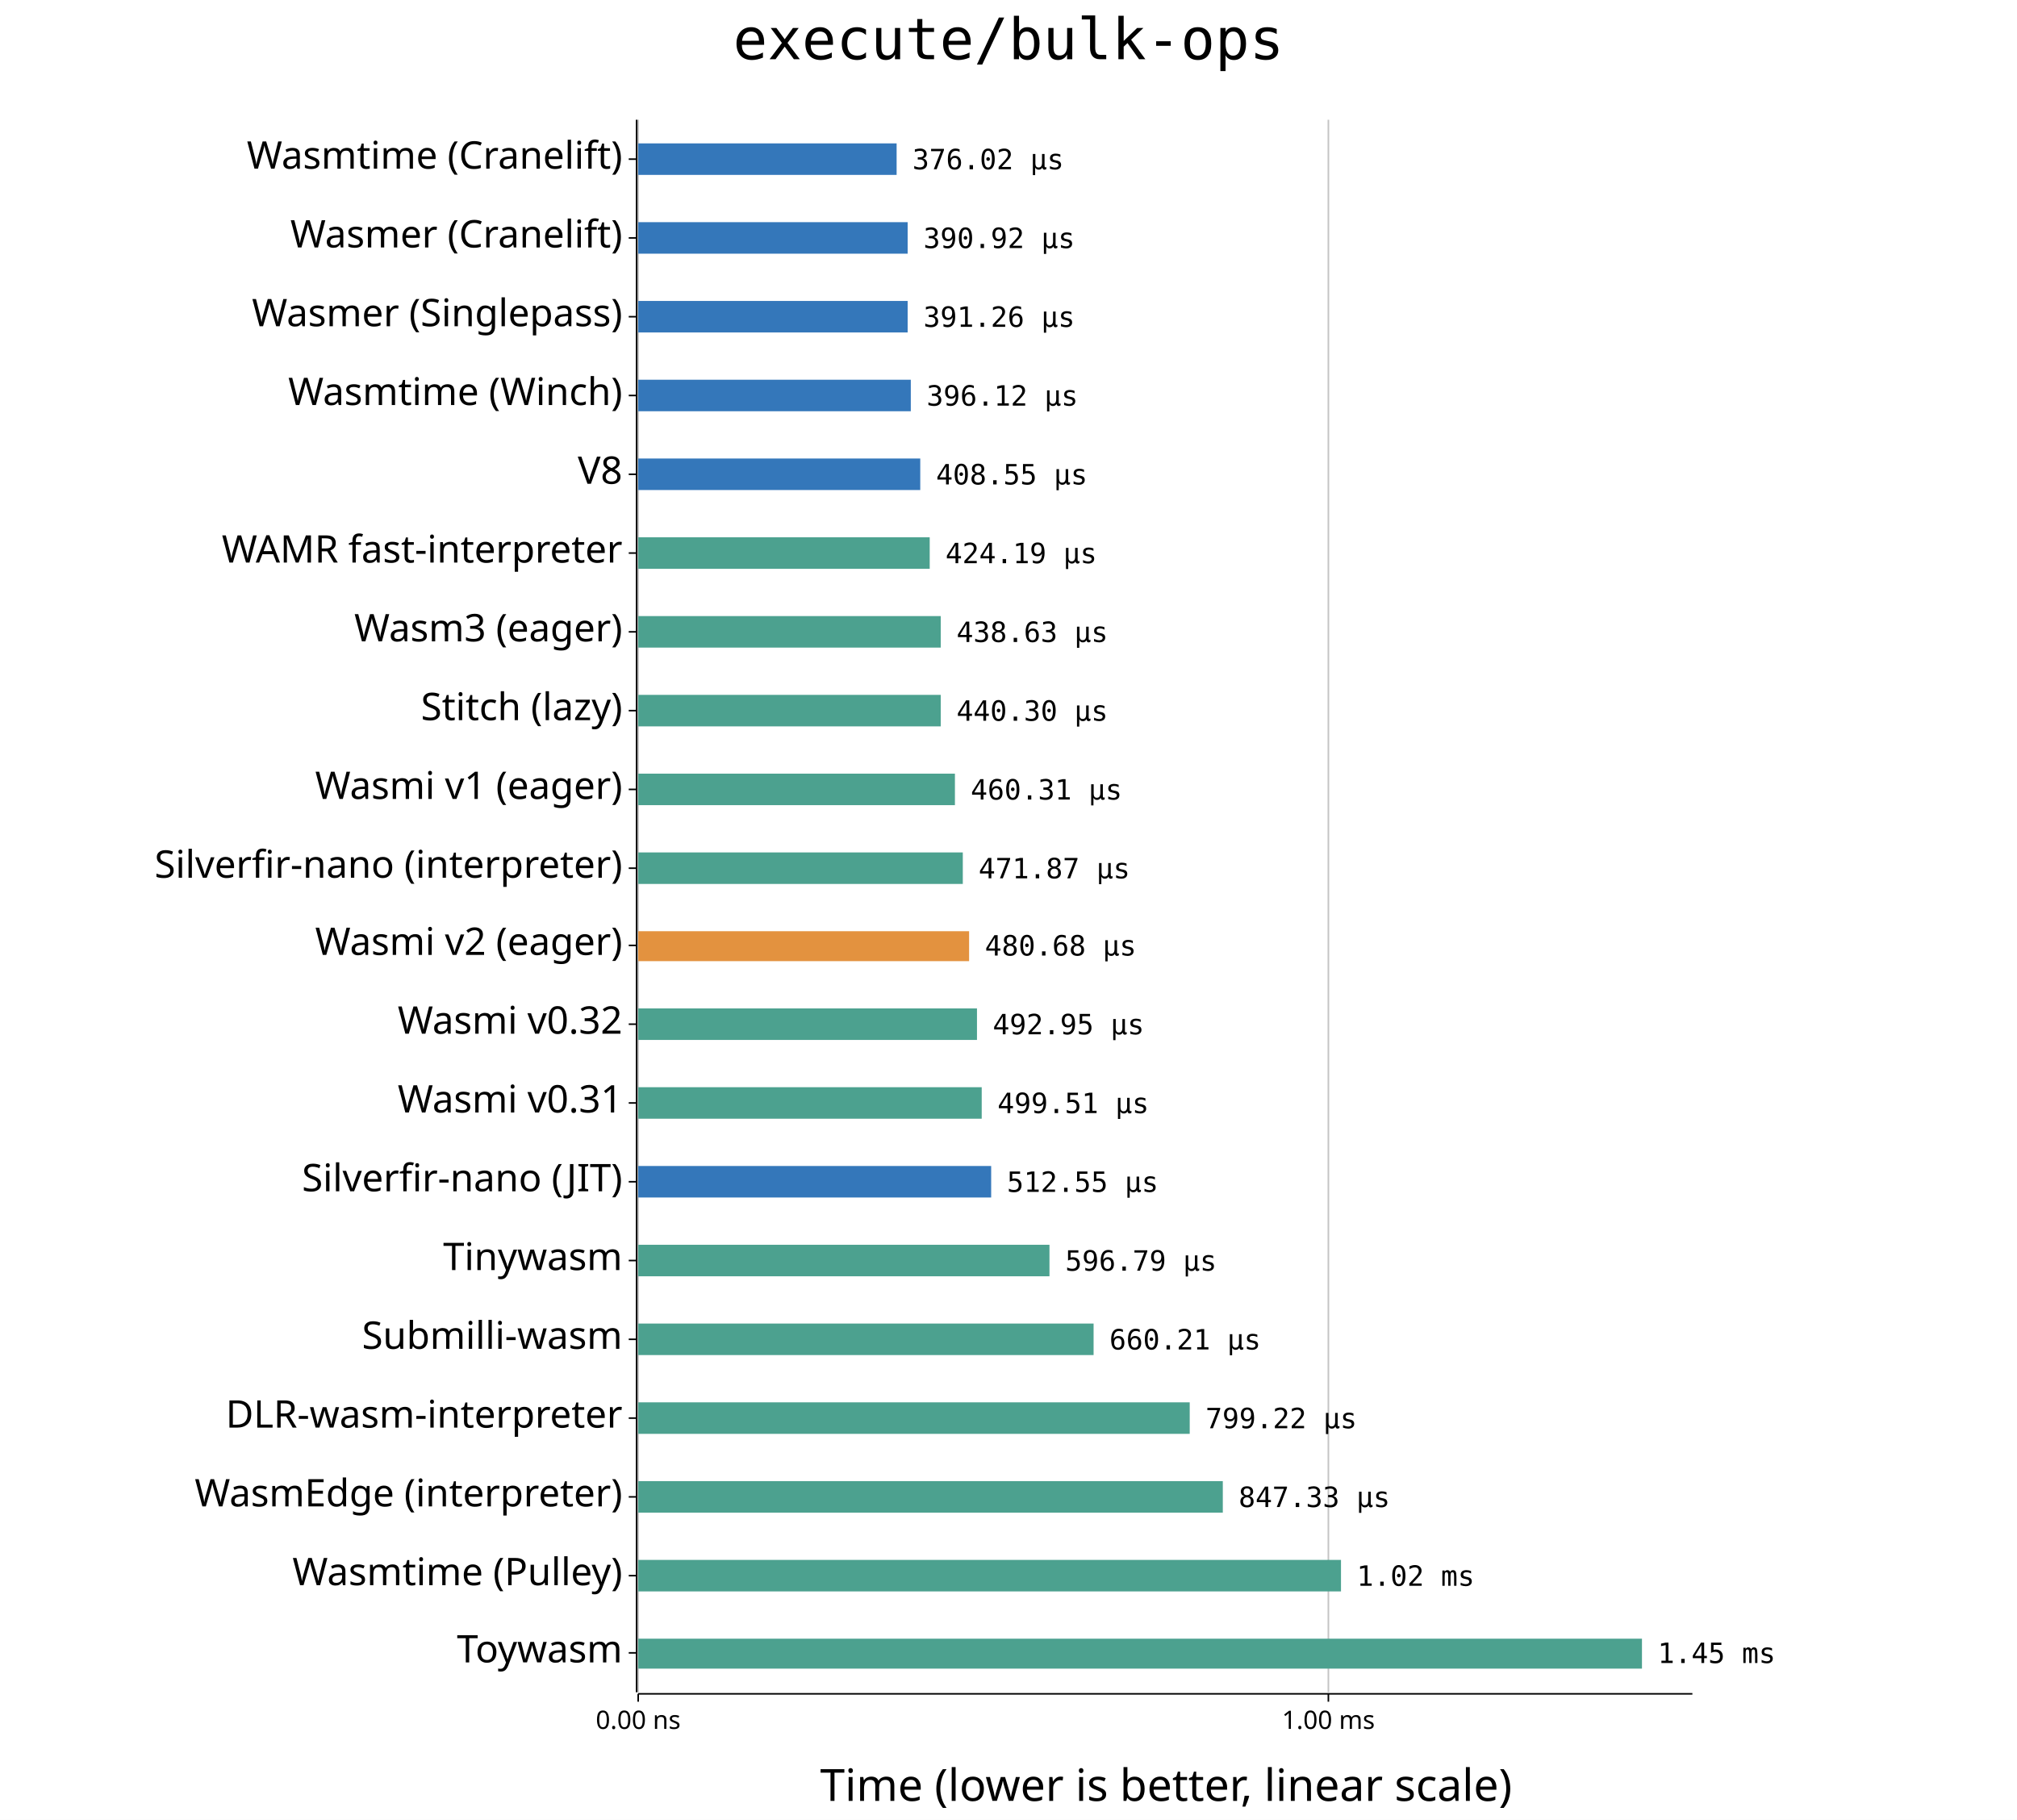
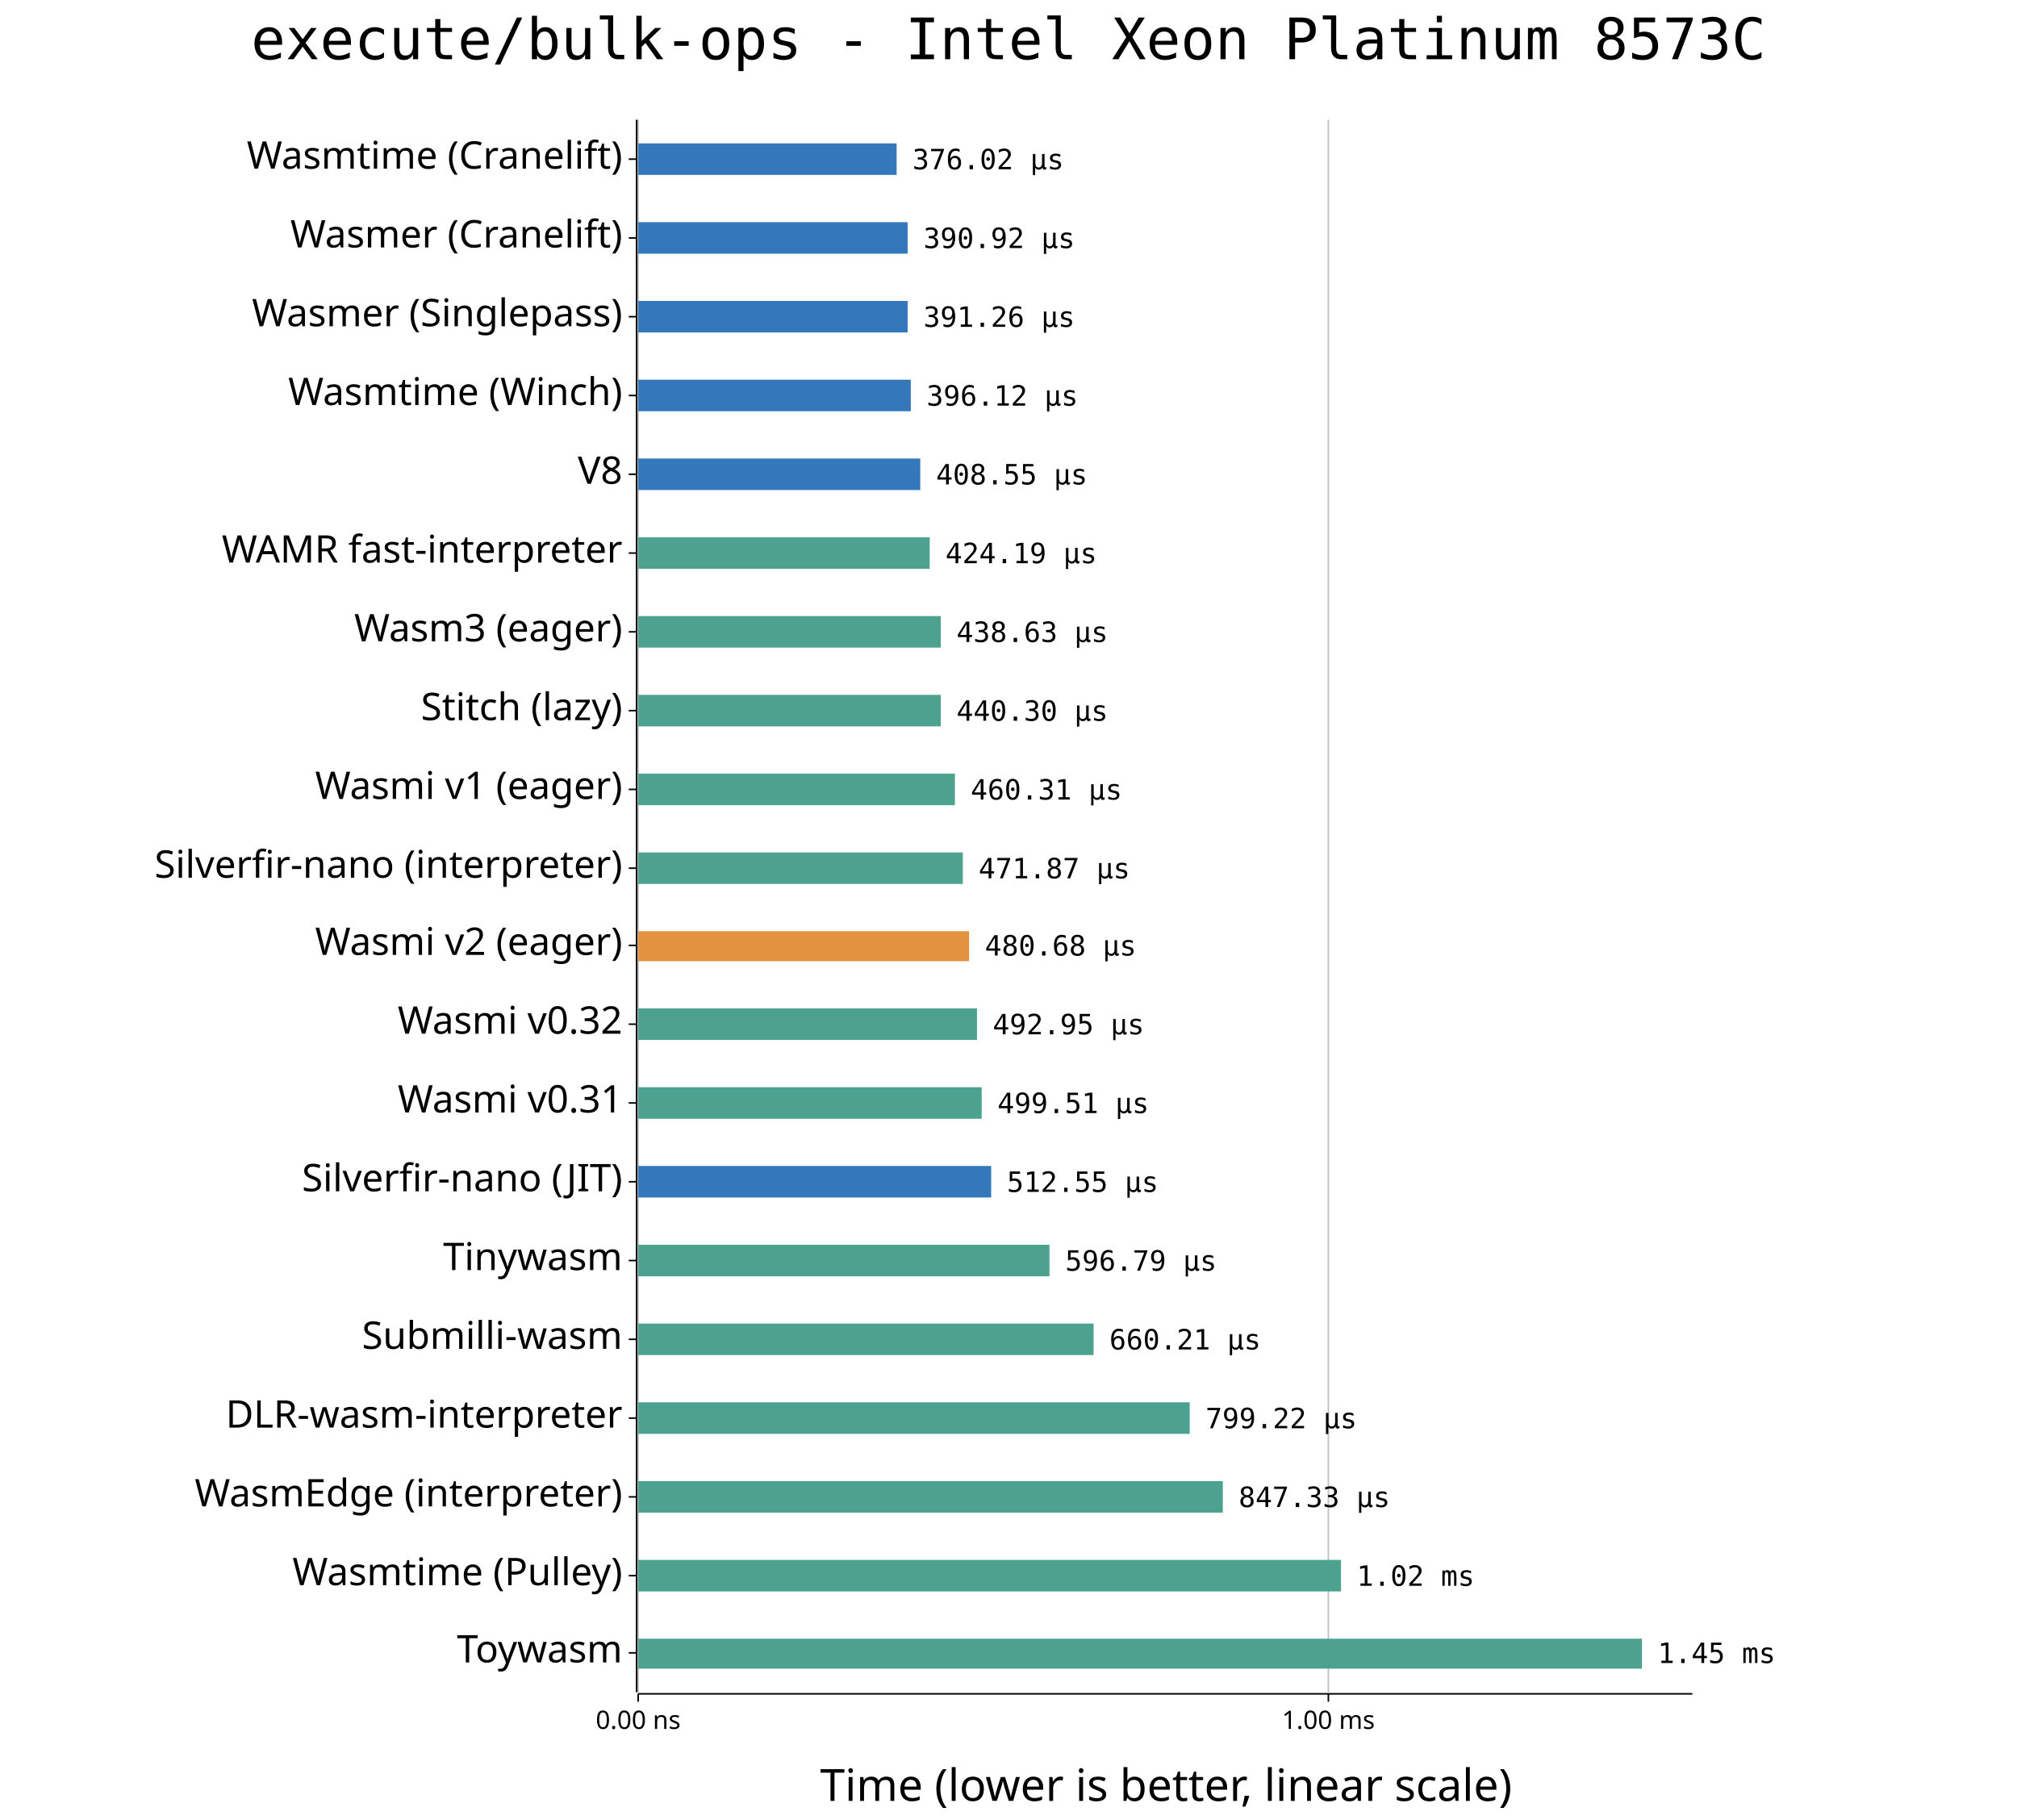
<svg xmlns="http://www.w3.org/2000/svg" width="1280" height="1155" viewBox="0 0 1280 1155">
  <rect x="0" y="0" width="1280" height="1155" opacity="1" fill="#FFFFFF" stroke="none" />
  <text x="640" y="10" dy="0.76em" text-anchor="middle" font-family="monospace" font-size="36.29" opacity="1" fill="#000000">
- execute/bulk-ops
+ execute/bulk-ops - Intel Xeon Platinum 8573C
</text>
  <line opacity="0.1" stroke="#000000" stroke-width="1" x1="405" y1="1074" x2="405" y2="76" />
  <line opacity="0.1" stroke="#000000" stroke-width="1" x1="843" y1="1074" x2="843" y2="76" />
  <text x="5" y="575" dy="0.76em" text-anchor="middle" font-family="sans-serif" font-size="28.226" opacity="1" fill="#000000" transform="rotate(270, 5, 575)">

</text>
  <text x="740" y="1150" dy="-0.5ex" text-anchor="middle" font-family="sans-serif" font-size="28.226" opacity="1" fill="#000000">
Time (lower is better, linear scale)
</text>
  <line opacity="0.15" stroke="#000000" stroke-width="1" x1="405" y1="1074" x2="405" y2="76" />
  <line opacity="0.15" stroke="#000000" stroke-width="1" x1="843" y1="1074" x2="843" y2="76" />
  <polyline fill="none" opacity="1" stroke="#000000" stroke-width="1" points="404,76 404,1074 " />
  <text x="395" y="1049" dy="0.5ex" text-anchor="end" font-family="sans-serif" font-size="24.194" opacity="1" fill="#000000">
Toywasm
</text>
  <polyline fill="none" opacity="1" stroke="#000000" stroke-width="1" points="399,1049 404,1049 " />
  <text x="395" y="1000" dy="0.5ex" text-anchor="end" font-family="sans-serif" font-size="24.194" opacity="1" fill="#000000">
Wasmtime (Pulley)
</text>
  <polyline fill="none" opacity="1" stroke="#000000" stroke-width="1" points="399,1000 404,1000 " />
  <text x="395" y="950" dy="0.5ex" text-anchor="end" font-family="sans-serif" font-size="24.194" opacity="1" fill="#000000">
WasmEdge (interpreter)
</text>
  <polyline fill="none" opacity="1" stroke="#000000" stroke-width="1" points="399,950 404,950 " />
  <text x="395" y="900" dy="0.5ex" text-anchor="end" font-family="sans-serif" font-size="24.194" opacity="1" fill="#000000">
DLR-wasm-interpreter
</text>
  <polyline fill="none" opacity="1" stroke="#000000" stroke-width="1" points="399,900 404,900 " />
  <text x="395" y="850" dy="0.5ex" text-anchor="end" font-family="sans-serif" font-size="24.194" opacity="1" fill="#000000">
Submilli-wasm
</text>
  <polyline fill="none" opacity="1" stroke="#000000" stroke-width="1" points="399,850 404,850 " />
  <text x="395" y="800" dy="0.5ex" text-anchor="end" font-family="sans-serif" font-size="24.194" opacity="1" fill="#000000">
Tinywasm
</text>
  <polyline fill="none" opacity="1" stroke="#000000" stroke-width="1" points="399,800 404,800 " />
  <text x="395" y="750" dy="0.5ex" text-anchor="end" font-family="sans-serif" font-size="24.194" opacity="1" fill="#000000">
Silverfir-nano (JIT)
</text>
  <polyline fill="none" opacity="1" stroke="#000000" stroke-width="1" points="399,750 404,750 " />
  <text x="395" y="700" dy="0.5ex" text-anchor="end" font-family="sans-serif" font-size="24.194" opacity="1" fill="#000000">
Wasmi v0.31
</text>
  <polyline fill="none" opacity="1" stroke="#000000" stroke-width="1" points="399,700 404,700 " />
  <text x="395" y="650" dy="0.5ex" text-anchor="end" font-family="sans-serif" font-size="24.194" opacity="1" fill="#000000">
Wasmi v0.32
</text>
  <polyline fill="none" opacity="1" stroke="#000000" stroke-width="1" points="399,650 404,650 " />
  <text x="395" y="600" dy="0.5ex" text-anchor="end" font-family="sans-serif" font-size="24.194" opacity="1" fill="#000000">
Wasmi v2 (eager)
</text>
  <polyline fill="none" opacity="1" stroke="#000000" stroke-width="1" points="399,600 404,600 " />
  <text x="395" y="551" dy="0.5ex" text-anchor="end" font-family="sans-serif" font-size="24.194" opacity="1" fill="#000000">
Silverfir-nano (interpreter)
</text>
  <polyline fill="none" opacity="1" stroke="#000000" stroke-width="1" points="399,551 404,551 " />
  <text x="395" y="501" dy="0.5ex" text-anchor="end" font-family="sans-serif" font-size="24.194" opacity="1" fill="#000000">
Wasmi v1 (eager)
</text>
  <polyline fill="none" opacity="1" stroke="#000000" stroke-width="1" points="399,501 404,501 " />
  <text x="395" y="451" dy="0.5ex" text-anchor="end" font-family="sans-serif" font-size="24.194" opacity="1" fill="#000000">
Stitch (lazy)
</text>
  <polyline fill="none" opacity="1" stroke="#000000" stroke-width="1" points="399,451 404,451 " />
  <text x="395" y="401" dy="0.5ex" text-anchor="end" font-family="sans-serif" font-size="24.194" opacity="1" fill="#000000">
Wasm3 (eager)
</text>
  <polyline fill="none" opacity="1" stroke="#000000" stroke-width="1" points="399,401 404,401 " />
  <text x="395" y="351" dy="0.5ex" text-anchor="end" font-family="sans-serif" font-size="24.194" opacity="1" fill="#000000">
WAMR fast-interpreter
</text>
  <polyline fill="none" opacity="1" stroke="#000000" stroke-width="1" points="399,351 404,351 " />
  <text x="395" y="301" dy="0.5ex" text-anchor="end" font-family="sans-serif" font-size="24.194" opacity="1" fill="#000000">
V8
</text>
  <polyline fill="none" opacity="1" stroke="#000000" stroke-width="1" points="399,301 404,301 " />
  <text x="395" y="251" dy="0.5ex" text-anchor="end" font-family="sans-serif" font-size="24.194" opacity="1" fill="#000000">
Wasmtime (Winch)
</text>
  <polyline fill="none" opacity="1" stroke="#000000" stroke-width="1" points="399,251 404,251 " />
  <text x="395" y="201" dy="0.5ex" text-anchor="end" font-family="sans-serif" font-size="24.194" opacity="1" fill="#000000">
Wasmer (Singlepass)
</text>
  <polyline fill="none" opacity="1" stroke="#000000" stroke-width="1" points="399,201 404,201 " />
  <text x="395" y="151" dy="0.5ex" text-anchor="end" font-family="sans-serif" font-size="24.194" opacity="1" fill="#000000">
Wasmer (Cranelift)
</text>
  <polyline fill="none" opacity="1" stroke="#000000" stroke-width="1" points="399,151 404,151 " />
  <text x="395" y="101" dy="0.5ex" text-anchor="end" font-family="sans-serif" font-size="24.194" opacity="1" fill="#000000">
Wasmtime (Cranelift)
</text>
  <polyline fill="none" opacity="1" stroke="#000000" stroke-width="1" points="399,101 404,101 " />
  <polyline fill="none" opacity="1" stroke="#000000" stroke-width="1" points="405,1075 1074,1075 " />
  <text x="405" y="1085" dy="0.76em" text-anchor="middle" font-family="sans-serif" font-size="16.129" opacity="1" fill="#000000">
0.00 ns
</text>
  <polyline fill="none" opacity="1" stroke="#000000" stroke-width="1" points="405,1075 405,1080 " />
  <text x="843" y="1085" dy="0.76em" text-anchor="middle" font-family="sans-serif" font-size="16.129" opacity="1" fill="#000000">
1.00 ms
</text>
  <polyline fill="none" opacity="1" stroke="#000000" stroke-width="1" points="843,1075 843,1080 " />
+   <rect x="405" y="591" width="210" height="19" opacity="1" fill="#E3923F" stroke="none" />
+   <rect x="405" y="441" width="192" height="20" opacity="1" fill="#4CA18F" stroke="none" />
+   <rect x="405" y="690" width="218" height="20" opacity="1" fill="#4CA18F" stroke="none" />
  <rect x="405" y="91" width="164" height="20" opacity="1" fill="#3477BA" stroke="none" />
+   <rect x="405" y="990" width="446" height="20" opacity="1" fill="#4CA18F" stroke="none" />
+   <rect x="405" y="640" width="215" height="20" opacity="1" fill="#4CA18F" stroke="none" />
+   <rect x="405" y="541" width="206" height="20" opacity="1" fill="#4CA18F" stroke="none" />
+   <rect x="405" y="291" width="179" height="20" opacity="1" fill="#3477BA" stroke="none" />
  <rect x="405" y="141" width="171" height="20" opacity="1" fill="#3477BA" stroke="none" />
+   <rect x="405" y="391" width="192" height="20" opacity="1" fill="#4CA18F" stroke="none" />
+   <rect x="405" y="790" width="261" height="20" opacity="1" fill="#4CA18F" stroke="none" />
+   <rect x="405" y="740" width="224" height="20" opacity="1" fill="#3477BA" stroke="none" />
+   <rect x="405" y="191" width="171" height="20" opacity="1" fill="#3477BA" stroke="none" />
+   <rect x="405" y="1040" width="637" height="19" opacity="1" fill="#4CA18F" stroke="none" />
+   <rect x="405" y="840" width="289" height="20" opacity="1" fill="#4CA18F" stroke="none" />
+   <rect x="405" y="341" width="185" height="20" opacity="1" fill="#4CA18F" stroke="none" />
+   <rect x="405" y="491" width="201" height="20" opacity="1" fill="#4CA18F" stroke="none" />
+   <rect x="405" y="890" width="350" height="20" opacity="1" fill="#4CA18F" stroke="none" />
  <rect x="405" y="940" width="371" height="20" opacity="1" fill="#4CA18F" stroke="none" />
-   <rect x="405" y="790" width="261" height="20" opacity="1" fill="#4CA18F" stroke="none" />
-   <rect x="405" y="640" width="215" height="20" opacity="1" fill="#4CA18F" stroke="none" />
-   <rect x="405" y="591" width="210" height="19" opacity="1" fill="#E3923F" stroke="none" />
-   <rect x="405" y="491" width="201" height="20" opacity="1" fill="#4CA18F" stroke="none" />
-   <rect x="405" y="441" width="192" height="20" opacity="1" fill="#4CA18F" stroke="none" />
-   <rect x="405" y="291" width="179" height="20" opacity="1" fill="#3477BA" stroke="none" />
-   <rect x="405" y="740" width="224" height="20" opacity="1" fill="#3477BA" stroke="none" />
-   <rect x="405" y="690" width="218" height="20" opacity="1" fill="#4CA18F" stroke="none" />
  <rect x="405" y="241" width="173" height="20" opacity="1" fill="#3477BA" stroke="none" />
-   <rect x="405" y="840" width="289" height="20" opacity="1" fill="#4CA18F" stroke="none" />
-   <rect x="405" y="890" width="350" height="20" opacity="1" fill="#4CA18F" stroke="none" />
-   <rect x="405" y="1040" width="637" height="19" opacity="1" fill="#4CA18F" stroke="none" />
-   <rect x="405" y="341" width="185" height="20" opacity="1" fill="#4CA18F" stroke="none" />
-   <rect x="405" y="990" width="446" height="20" opacity="1" fill="#4CA18F" stroke="none" />
-   <rect x="405" y="191" width="171" height="20" opacity="1" fill="#3477BA" stroke="none" />
-   <rect x="405" y="391" width="192" height="20" opacity="1" fill="#4CA18F" stroke="none" />
-   <rect x="405" y="541" width="206" height="20" opacity="1" fill="#4CA18F" stroke="none" />
  <text x="1052" y="1051" dy="0.5ex" text-anchor="start" font-family="monospace" font-size="17.742" opacity="1" fill="#000000">
1.45 ms
</text>
  <text x="861" y="1002" dy="0.5ex" text-anchor="start" font-family="monospace" font-size="17.742" opacity="1" fill="#000000">
1.02 ms
</text>
  <text x="786" y="952" dy="0.5ex" text-anchor="start" font-family="monospace" font-size="17.742" opacity="1" fill="#000000">
847.33 µs
</text>
  <text x="765" y="902" dy="0.5ex" text-anchor="start" font-family="monospace" font-size="17.742" opacity="1" fill="#000000">
799.22 µs
</text>
  <text x="704" y="852" dy="0.5ex" text-anchor="start" font-family="monospace" font-size="17.742" opacity="1" fill="#000000">
660.21 µs
</text>
  <text x="676" y="802" dy="0.5ex" text-anchor="start" font-family="monospace" font-size="17.742" opacity="1" fill="#000000">
596.79 µs
</text>
  <text x="639" y="752" dy="0.5ex" text-anchor="start" font-family="monospace" font-size="17.742" opacity="1" fill="#000000">
512.55 µs
</text>
  <text x="633" y="702" dy="0.5ex" text-anchor="start" font-family="monospace" font-size="17.742" opacity="1" fill="#000000">
499.51 µs
</text>
  <text x="630" y="652" dy="0.5ex" text-anchor="start" font-family="monospace" font-size="17.742" opacity="1" fill="#000000">
492.95 µs
</text>
  <text x="625" y="602" dy="0.5ex" text-anchor="start" font-family="monospace" font-size="17.742" opacity="1" fill="#000000">
480.68 µs
</text>
  <text x="621" y="553" dy="0.5ex" text-anchor="start" font-family="monospace" font-size="17.742" opacity="1" fill="#000000">
471.87 µs
</text>
  <text x="616" y="503" dy="0.5ex" text-anchor="start" font-family="monospace" font-size="17.742" opacity="1" fill="#000000">
460.31 µs
</text>
  <text x="607" y="453" dy="0.5ex" text-anchor="start" font-family="monospace" font-size="17.742" opacity="1" fill="#000000">
440.30 µs
</text>
  <text x="607" y="403" dy="0.5ex" text-anchor="start" font-family="monospace" font-size="17.742" opacity="1" fill="#000000">
438.63 µs
</text>
  <text x="600" y="353" dy="0.5ex" text-anchor="start" font-family="monospace" font-size="17.742" opacity="1" fill="#000000">
424.19 µs
</text>
  <text x="594" y="303" dy="0.5ex" text-anchor="start" font-family="monospace" font-size="17.742" opacity="1" fill="#000000">
408.55 µs
</text>
  <text x="588" y="253" dy="0.5ex" text-anchor="start" font-family="monospace" font-size="17.742" opacity="1" fill="#000000">
396.12 µs
</text>
  <text x="586" y="203" dy="0.5ex" text-anchor="start" font-family="monospace" font-size="17.742" opacity="1" fill="#000000">
391.26 µs
</text>
  <text x="586" y="153" dy="0.5ex" text-anchor="start" font-family="monospace" font-size="17.742" opacity="1" fill="#000000">
390.92 µs
</text>
  <text x="579" y="103" dy="0.5ex" text-anchor="start" font-family="monospace" font-size="17.742" opacity="1" fill="#000000">
376.02 µs
</text>
</svg>
